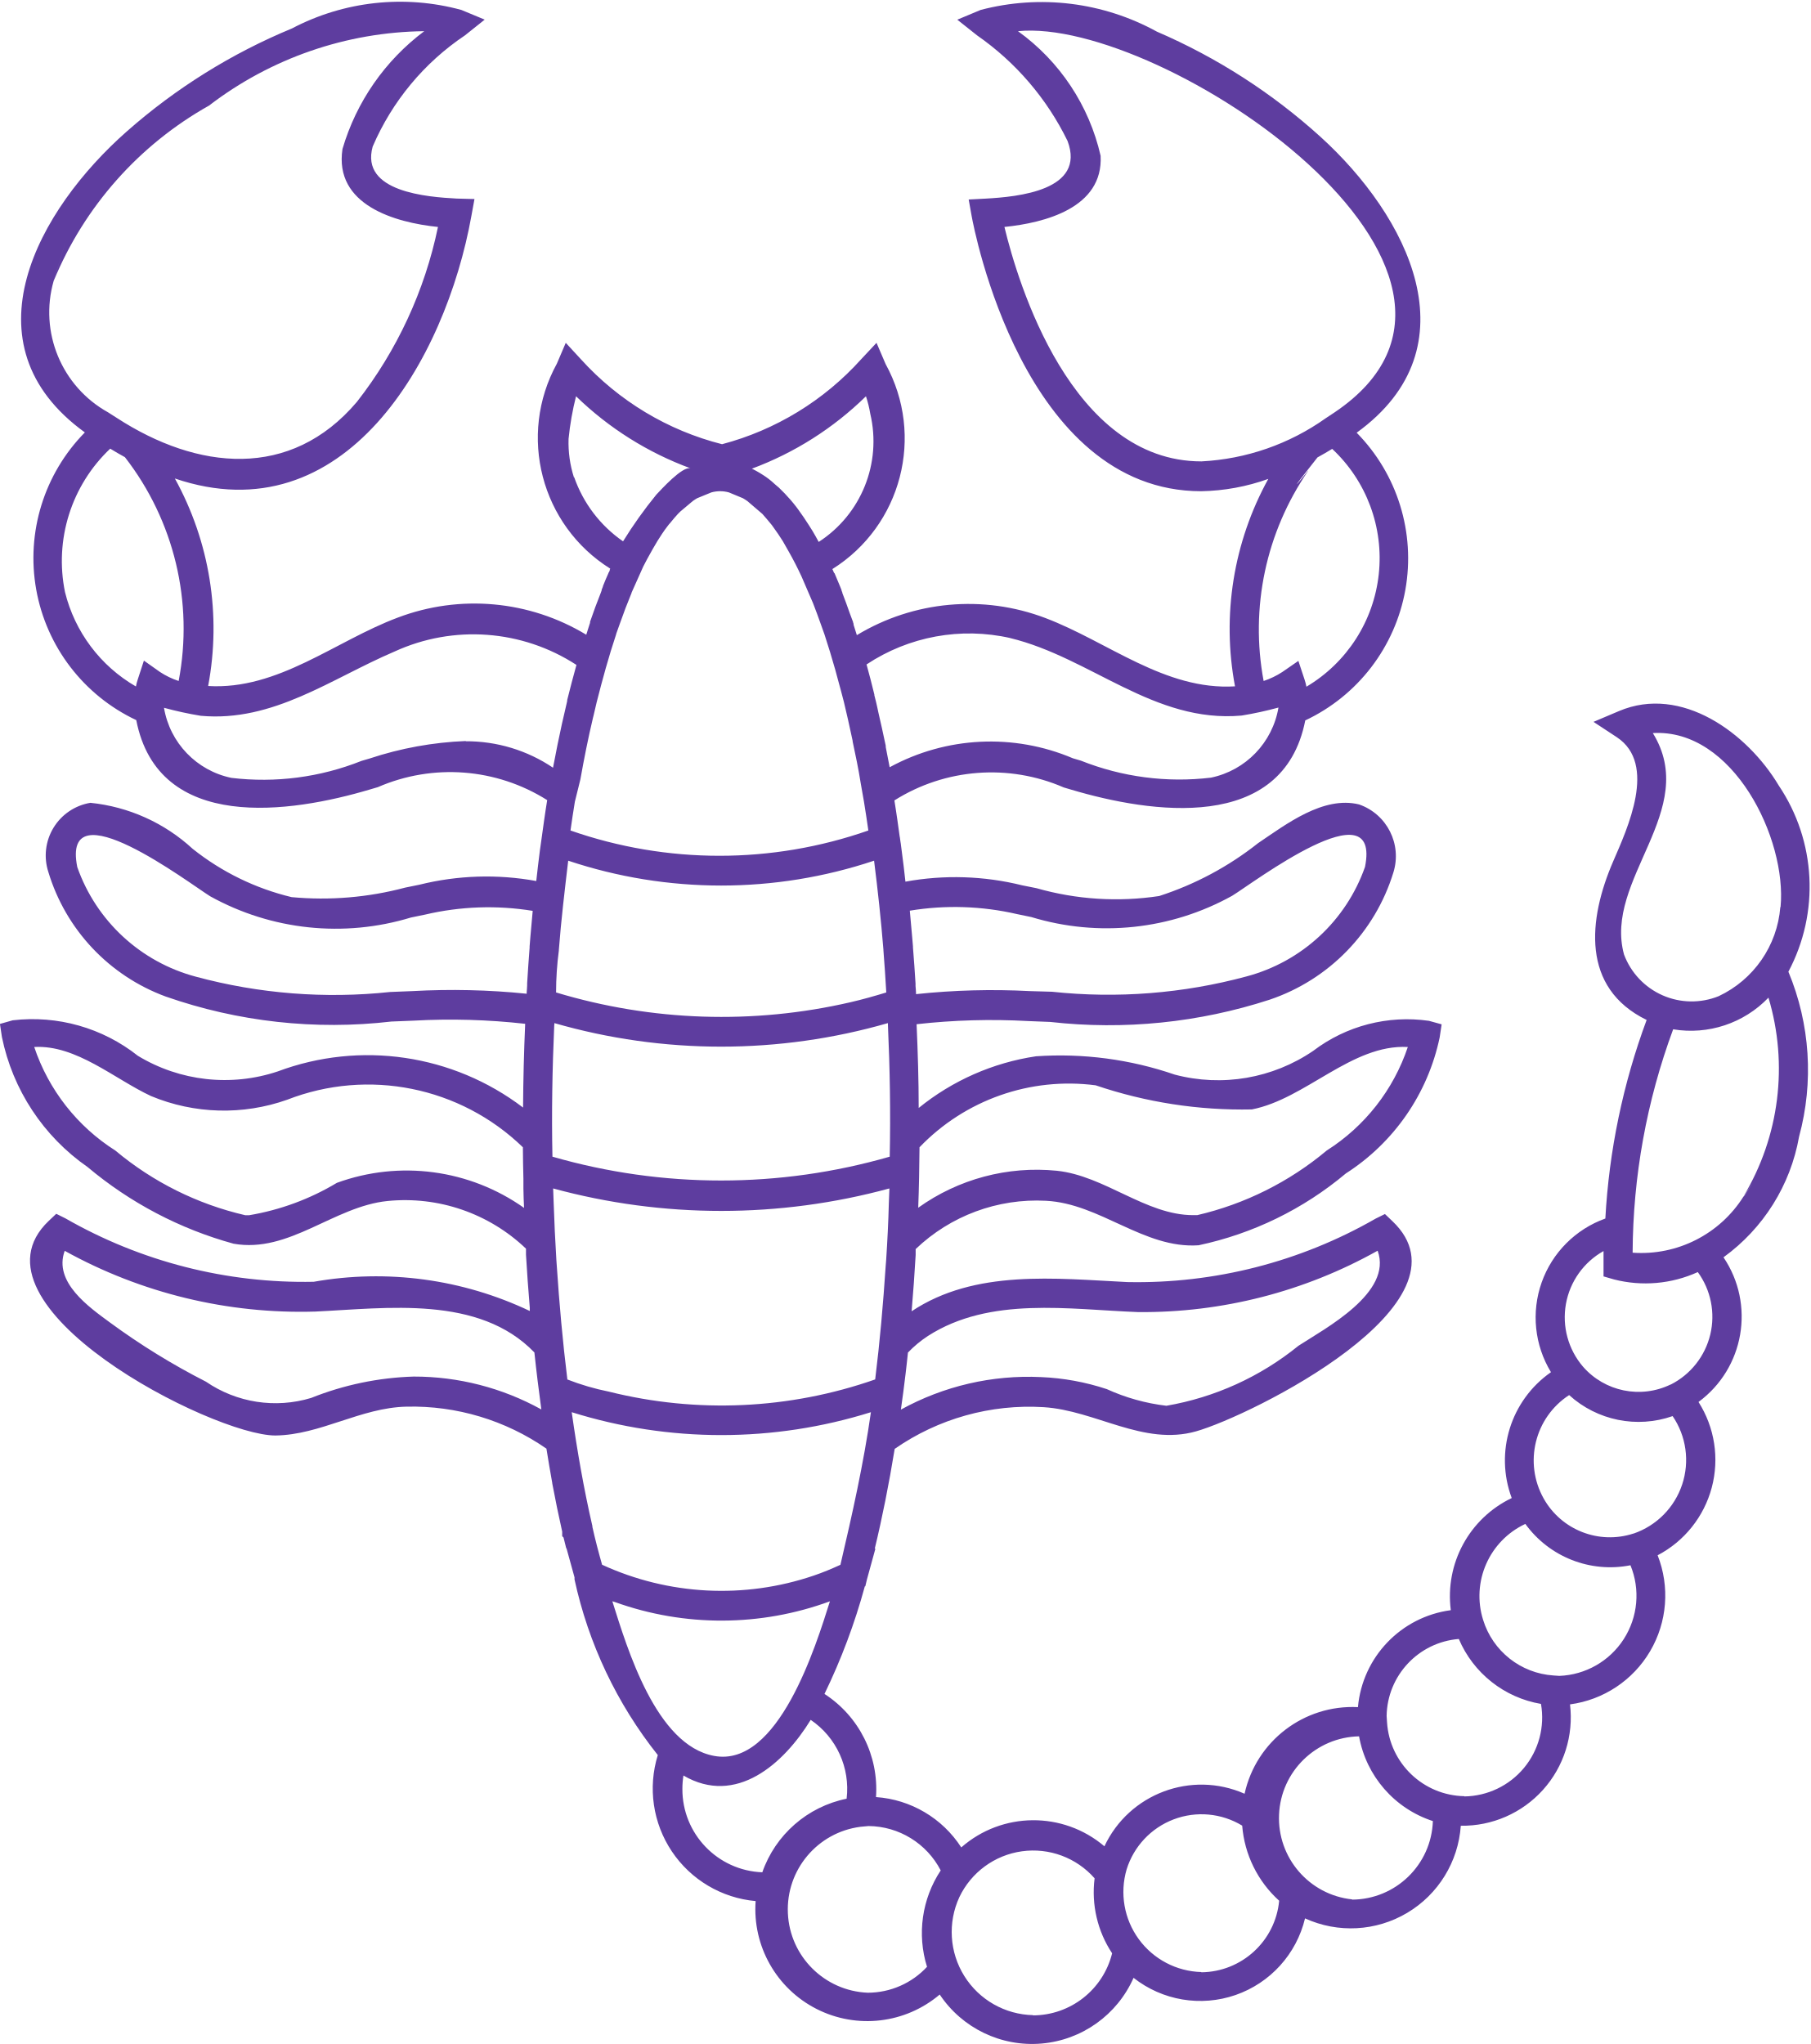
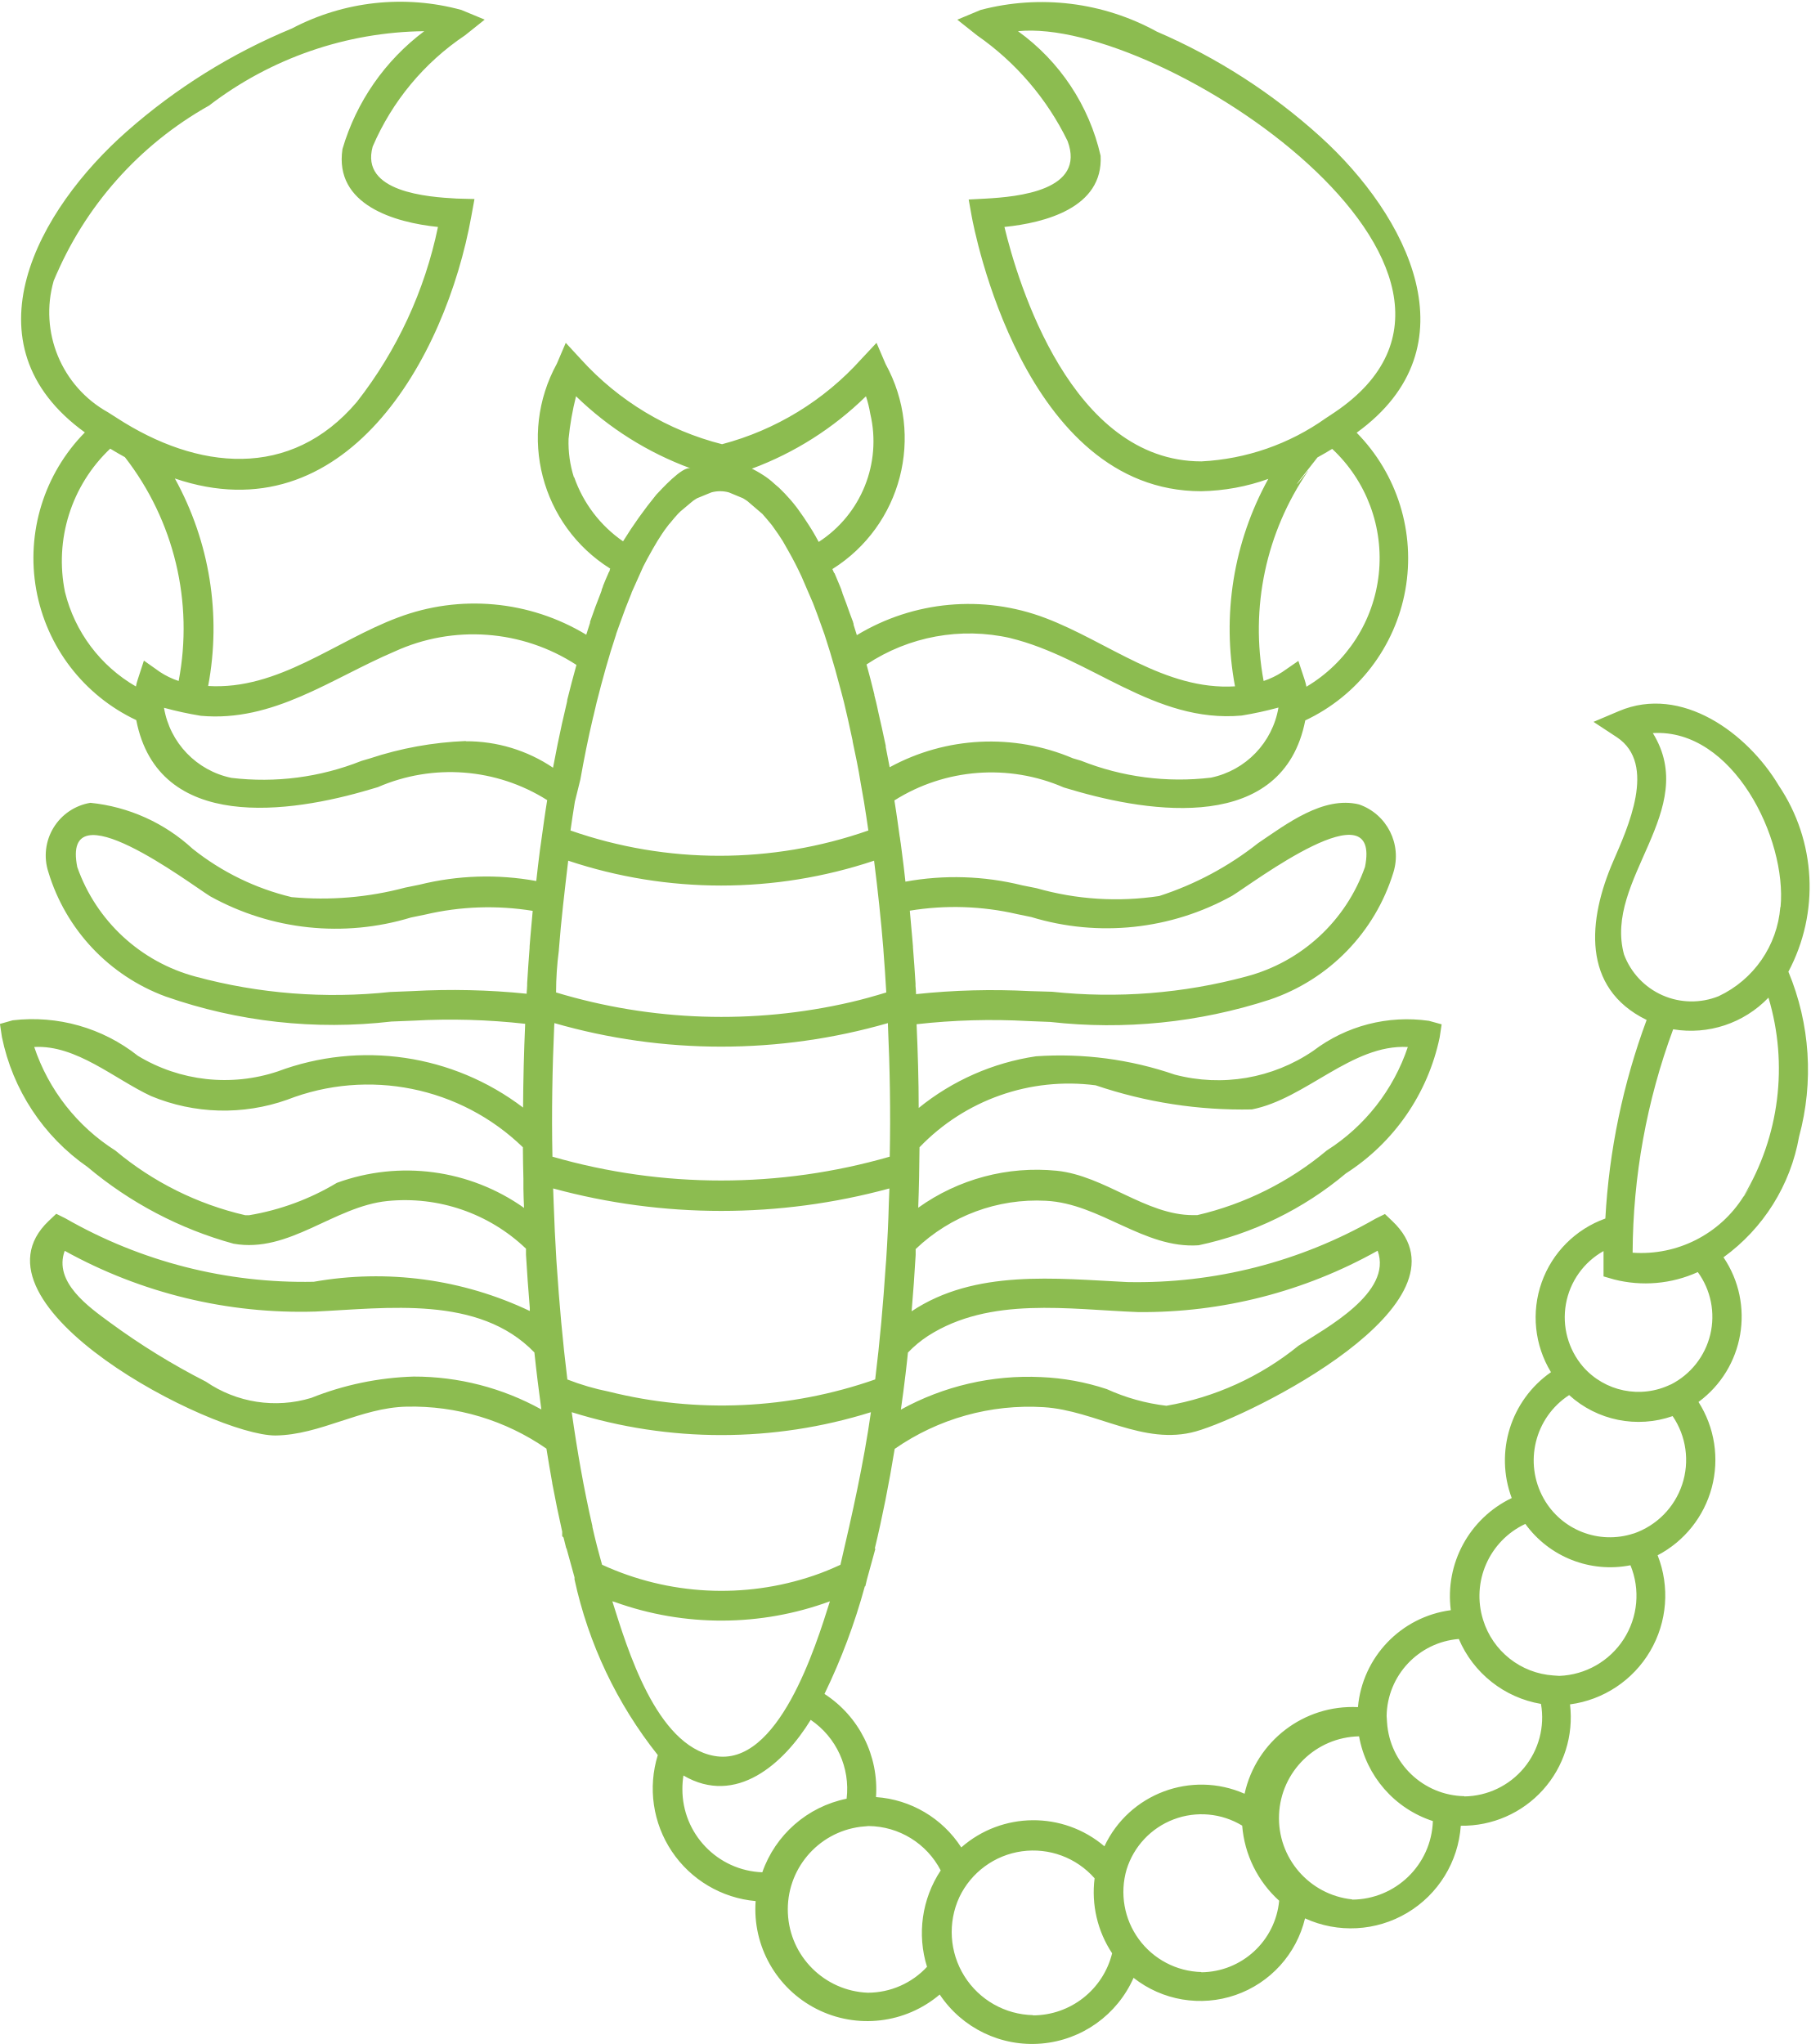
<svg xmlns="http://www.w3.org/2000/svg" width="30.997" height="34.998" viewBox="0 0 30.997 34.998">
-   <path id="h8" d="M30.457,13.48c.112.19.234.394,0,0-.2-.331-.106-.177,0,0-.537-.9-1.667-1.728-2.735-1.275l-.437.185.4.263c.695.461.18,1.563-.063,2.126-.429.991-.553,2.166.573,2.715a11.6,11.6,0,0,0-.707,3.4,1.8,1.8,0,0,0-.931,2.631,1.841,1.841,0,0,0-.672,2.155A1.864,1.864,0,0,0,24.842,27.6a1.84,1.84,0,0,0-1.59,1.66,1.891,1.891,0,0,0-1.941,1.483,1.834,1.834,0,0,0-2.4.9,1.875,1.875,0,0,0-2.451.019A1.894,1.894,0,0,0,15,30.8a1.943,1.943,0,0,0-.882-1.766,10.611,10.611,0,0,0,.691-1.843l.008,0,.028-.118,0,0,.145-.527-.011,0c.128-.53.242-1.1.341-1.708a4.035,4.035,0,0,1,2.551-.714c.89.056,1.71.669,2.609.414.939-.266,4.839-2.2,3.361-3.6l-.127-.121-.158.078a8.2,8.2,0,0,1-4.251,1.087c-1.228-.06-2.608-.224-3.695.5.027-.321.051-.643.069-.964h0V21.5h0v0h0l0-.03,0-.053a3,3,0,0,1,2.23-.827c.932.047,1.678.826,2.614.762a5.785,5.785,0,0,0,2.522-1.23,3.657,3.657,0,0,0,1.606-2.328l.034-.225-.217-.06a2.651,2.651,0,0,0-1.982.514,2.894,2.894,0,0,1-2.37.407,6.033,6.033,0,0,0-2.376-.314,4.159,4.159,0,0,0-2.009.885c0-.475-.015-.954-.036-1.434a11.413,11.413,0,0,1,1.912-.054l.377.015a8.916,8.916,0,0,0,3.756-.381,3.331,3.331,0,0,0,2.119-2.179.938.938,0,0,0-.587-1.164c-.614-.152-1.252.341-1.729.662a5.408,5.408,0,0,1-1.694.906,4.945,4.945,0,0,1-2.1-.134l-.245-.049a4.75,4.75,0,0,0-2-.063c-.02-.178-.04-.355-.064-.529l0,0-.013-.1c0-.015-.005-.032-.007-.048l-.008-.057c0-.014-.005-.028-.007-.042l-.038-.273h0c-.017-.114-.033-.228-.052-.342a3.113,3.113,0,0,1,2.9-.222l.135.04c1.35.4,3.62.748,4-1.188a3.066,3.066,0,0,0,.88-4.926c2.036-1.472.866-3.719-.62-5.067a10.148,10.148,0,0,0-2.8-1.8A4.1,4.1,0,0,0,16.792.2l-.4.167.339.269a4.725,4.725,0,0,1,1.549,1.808c.317.847-.847.956-1.407.987l-.286.015.051.285c.035.192.882,4.71,3.931,4.71h0a3.591,3.591,0,0,0,1.148-.211,5.314,5.314,0,0,0-.57,3.552c-1.2.072-2.175-.764-3.247-1.17a3.7,3.7,0,0,0-3.228.293c-.019-.059-.037-.118-.056-.178V10.72c0-.008,0-.017-.007-.024h0l0-.011h0l-.057-.152h0c-.041-.117-.083-.234-.128-.349l0-.007c-.005-.011-.009-.024-.014-.036h0l0-.007h0l0,0h0l-.021-.053h0c-.033-.082-.067-.161-.1-.239l-.006,0-.022-.051,0,0-.008-.017a2.642,2.642,0,0,0,.912-3.51L15.009,5.9l-.264.282a4.88,4.88,0,0,1-2.381,1.454A4.875,4.875,0,0,1,9.951,6.185L9.688,5.9l-.152.356a2.642,2.642,0,0,0,.913,3.51c0,.008-.007.016-.011.025l.006,0-.02.044-.006,0,0,.01c-.032.072-.064.146-.094.223l0,.007h0l-.021.052h0l0,.011c-.005.014-.01.03-.016.044-.063.159-.124.321-.183.495l0,.006h0l0,.011h0l-.009.027v0c-.018.059-.037.119-.056.177a3.7,3.7,0,0,0-3.228-.293c-1.07.4-2.045,1.243-3.246,1.171a5.316,5.316,0,0,0-.57-3.553c2.907.988,4.635-2.029,5.078-4.5l.052-.285L7.821,3.43c-.5-.027-1.656-.111-1.439-.89A4.362,4.362,0,0,1,7.963.635L8.3.366,7.9.2A3.982,3.982,0,0,0,5,.517,10.123,10.123,0,0,0,2.178,2.275C.653,3.616-.637,5.923,1.454,7.434a3.067,3.067,0,0,0,.88,4.926c.378,1.936,2.648,1.59,4,1.188l.136-.04a3.11,3.11,0,0,1,2.9.222c-.019.113-.035.228-.052.342h0l-.044.315v0c-.007.048-.014.095-.02.143l-.008.055h0c-.023.175-.043.352-.063.53a4.756,4.756,0,0,0-2,.063l-.245.05a5.552,5.552,0,0,1-1.944.163A4.344,4.344,0,0,1,3.3,14.564a3.036,3.036,0,0,0-1.751-.788.914.914,0,0,0-.72,1.185,3.283,3.283,0,0,0,2.009,2.132,8.666,8.666,0,0,0,3.865.428l.377-.015a11.422,11.422,0,0,1,1.913.054c-.021.48-.033.959-.036,1.434a4.395,4.395,0,0,0-4.2-.619,2.868,2.868,0,0,1-2.395-.267A2.905,2.905,0,0,0,.218,17.5L0,17.562l.034.225A3.584,3.584,0,0,0,1.5,20.012,6.608,6.608,0,0,0,4,21.325c.953.169,1.715-.638,2.636-.731a3,3,0,0,1,2.371.816l0,.053c0,.01,0,.02,0,.03v.021c.018.3.039.6.065.907l0,.056a6.129,6.129,0,0,0-3.7-.5,8.206,8.206,0,0,1-4.251-1.086l-.157-.078-.128.121c-1.522,1.447,2.8,3.675,3.88,3.675h0c.771-.009,1.459-.477,2.247-.494a4.04,4.04,0,0,1,2.394.719c.032.2.065.394.1.59h0v.006q.08.426.17.825v.078l.023.023c.015.065.032.125.047.188L9.7,26.538l.138.5a.029.029,0,0,0,0,.009v0l0,0a.116.116,0,0,0,0,.018l0,.008a7.32,7.32,0,0,0,1.426,3.008,1.935,1.935,0,0,0,1.675,2.5,1.917,1.917,0,0,0,3.152,1.6,1.9,1.9,0,0,0,3.319-.286,1.845,1.845,0,0,0,2.936-1.018,1.887,1.887,0,0,0,2.667-1.586,1.856,1.856,0,0,0,1.87-2.078,1.88,1.88,0,0,0,1.5-2.553,1.844,1.844,0,0,0,.7-2.625,1.814,1.814,0,0,0,.428-2.477,3.248,3.248,0,0,0,1.294-2.066,4.364,4.364,0,0,0-.183-2.824A3.1,3.1,0,0,0,30.457,13.48ZM15.745,19.674a3.543,3.543,0,0,1,3.016-1.061c-.175-.027-.847-.13,0,0,.057.009.046.007,0,0a7.812,7.812,0,0,0,2.674.413c.922-.179,1.713-1.121,2.671-1.069a3.365,3.365,0,0,1-1.388,1.772A5.335,5.335,0,0,1,20.5,20.836l-.07,0c-.81,0-1.512-.674-2.334-.76a3.48,3.48,0,0,0-2.373.633C15.736,20.366,15.742,20.02,15.745,19.674Zm1.672-3.992.242.05a4.427,4.427,0,0,0,3.439-.364c.354-.215,2.554-1.888,2.275-.495a2.956,2.956,0,0,1-2.03,1.876,9.078,9.078,0,0,1-3.329.262L17.635,17a12.329,12.329,0,0,0-1.95.052v-.024c0-.039-.006-.076-.008-.115l0-.041h0c-.013-.208-.027-.415-.044-.619h0a.109.109,0,0,0,0-.018l-.012-.141h0q-.02-.236-.042-.471A4.733,4.733,0,0,1,17.417,15.682Zm-1.911,7.875h0c.014-.123.029-.245.041-.368a1.945,1.945,0,0,1,.342-.284h0c1.063-.683,2.416-.453,3.6-.409a8.235,8.235,0,0,0,4.1-1.051c.263.719-.9,1.331-1.356,1.628A4.907,4.907,0,0,1,19.972,24.1a3.435,3.435,0,0,1-1.02-.285,4.113,4.113,0,0,0-1.126-.206,4.52,4.52,0,0,0-2.4.557Q15.47,23.862,15.506,23.557ZM5.769,20.283c.119-.047.88-.35,0,0-.021.008-.019.007,0,0a4.3,4.3,0,0,1-1.5.554l-.07,0a5.337,5.337,0,0,1-2.223-1.107A3.365,3.365,0,0,1,.587,17.957c.719-.041,1.378.551,2,.84a3.247,3.247,0,0,0,2.331.063,3.811,3.811,0,0,1,4.036.814c0,.179.005.36.009.541l0,.164h0c0,.111.007.222.011.333A3.481,3.481,0,0,0,5.769,20.283Zm3.3-4.048h0c0,.006,0,.01,0,.016v0s0,0,0,.006c-.016.2-.029.4-.042.608h0l0,.035c0,.041-.006.08-.008.121l0,.024A12.446,12.446,0,0,0,7.061,17l-.379.015a9.073,9.073,0,0,1-3.328-.262,2.957,2.957,0,0,1-2.03-1.877c-.279-1.392,1.921.281,2.275.5a4.429,4.429,0,0,0,3.438.364l.243-.05a4.728,4.728,0,0,1,1.842-.064c-.014.149-.027.3-.04.448ZM7.084,23.6a5.146,5.146,0,0,0-1.756.366,2.107,2.107,0,0,1-1.8-.278,11.932,11.932,0,0,1-1.642-1.012c-.358-.263-.974-.692-.777-1.229A8.334,8.334,0,0,0,5.4,22.487c1.222-.057,2.8-.286,3.751.7.034.326.075.651.119.976A4.5,4.5,0,0,0,7.084,23.6ZM20.572,7.93h0c-2.231,0-3.144-3.064-3.373-4.014.689-.07,1.694-.326,1.647-1.218A3.618,3.618,0,0,0,17.431.564c2.454-.247,8.978,4.129,5.422,6.526h0l-.151.1A4.028,4.028,0,0,1,20.572,7.93Zm1.825.162c-.183.231-.386.461.162-.23.083-.046.167-.094.252-.146a2.56,2.56,0,0,1-.441,4.072.993.993,0,0,0-.032-.122l-.106-.32-.275.19a1.368,1.368,0,0,1-.32.154A4.787,4.787,0,0,1,22.4,8.092Zm-5.1,2.863c1.379.334,2.465,1.462,3.964,1.327a6.171,6.171,0,0,0,.63-.137,1.477,1.477,0,0,1-1.155,1.2,4.555,4.555,0,0,1-2.228-.291l-.136-.04a3.607,3.607,0,0,0-3.138.153c-.022-.115-.044-.23-.067-.345h0a.116.116,0,0,1,0-.018h0c0-.012-.005-.024-.007-.036h0c-.037-.181-.079-.362-.12-.542h0v0c-.013-.059-.025-.122-.04-.181h0l-.009-.035h0c-.006-.025-.013-.05-.019-.075l0-.012h0c-.042-.172-.086-.345-.134-.516A3.18,3.18,0,0,1,17.3,10.955Zm-2.12,6.068c-.2.061-.407.12-.612.167a9.8,9.8,0,0,1-5.043-.167,5.585,5.585,0,0,1,.048-.721.038.038,0,0,0,0-.011c.039-.509.1-1.017.16-1.524a8.267,8.267,0,0,0,5.237,0c.064.506.119,1.014.16,1.523v.01C15.147,16.537,15.161,16.78,15.176,17.023ZM14.828,6.815a1.988,1.988,0,0,1,.074.3,2.052,2.052,0,0,1-.883,2.194c-.035-.065-.07-.128-.106-.188l-.063-.1c-.057-.09-.118-.18-.181-.266l-.031-.042c-.065-.085-.132-.162-.2-.233l-.1-.1c-.042-.035-.084-.071-.125-.109l-.031-.025-.02-.016a1.115,1.115,0,0,0-.093-.065l-.059-.037c-.039-.024-.079-.045-.12-.066h0l-.016-.007A5.545,5.545,0,0,0,14.828,6.815Zm-5,1.389a1.963,1.963,0,0,1-.092-.66,4.942,4.942,0,0,1,.128-.729,5.574,5.574,0,0,0,1.961,1.234c-.139-.043-.508.369-.586.45a7.459,7.459,0,0,0-.57.8A2.225,2.225,0,0,1,9.832,8.2Zm.11,5.173c.063-.354.133-.707.216-1.056l.009-.035.054-.231c.1-.393.206-.782.334-1.165l0-.005h0l.064-.179h0q.093-.266.2-.524h0l0-.005.2-.447c.045-.09.093-.176.142-.263l.02-.036.081-.138c.052-.082.1-.16.176-.258h0a.38.38,0,0,1,.041-.049h0c.044-.055.088-.108.133-.156l.041-.041h0l.215-.181c.026-.017.051-.035.073-.047l.244-.1a.563.563,0,0,1,.3,0l.241.1c.025.014.051.032.076.049l.257.22h0c.055.062.109.126.161.19h0l.03.042c.053.073.107.151.158.233h0v0l.1.176c.08.14.153.283.221.43l.194.45.008.02h0c.042.106.083.22.124.335l.008.022.06.168h0c.066.2.126.4.183.6l.048.178c.034.122.067.245.1.374l.07.3c.027.12.054.241.08.366l0,.011c.05.235.1.471.137.708l.057.324c.027.161.051.328.075.493a7.727,7.727,0,0,1-5.1,0c.024-.165.048-.332.075-.493ZM.92,4.839l-.041.136c.008-.027.022-.07.041-.136.153-.509.215-.712.225-.745l-.224.744a6.111,6.111,0,0,1,2.659-3A6.171,6.171,0,0,1,7.265.564a3.886,3.886,0,0,0-1.4,2.017c-.146.96.9,1.26,1.635,1.335A7.255,7.255,0,0,1,6.112,6.911C4.975,8.252,3.38,8.081,2,7.185H2l-.149-.095h0A1.958,1.958,0,0,1,.92,4.839ZM.871,5Zm.2,4.981c-.028-.123-.02-.089,0,0Zm.079.34s0,.005,0,.006S1.148,10.328,1.148,10.325Zm1.315,1.02-.105.322a.978.978,0,0,0-.032.121,2.58,2.58,0,0,1-1.214-1.616,2.648,2.648,0,0,1,.774-2.456c.084.052.169.1.252.146A4.783,4.783,0,0,1,3.06,11.69a1.339,1.339,0,0,1-.321-.155Zm5.511,1.377a5.964,5.964,0,0,0-1.648.3l-.137.04a4.553,4.553,0,0,1-2.228.291,1.473,1.473,0,0,1-1.154-1.2,6.171,6.171,0,0,0,.63.137c1.242.113,2.233-.638,3.317-1.1a3.237,3.237,0,0,1,3.115.229c-.056.2-.108.4-.158.6l0,.013h0a.184.184,0,0,1-.005.025h0l-.005.022c-.056.233-.108.469-.155.7h0q-.04.2-.078.4A2.649,2.649,0,0,0,7.974,12.722Zm1.517,4.855,0-.025a10.315,10.315,0,0,0,5.711,0v.025c.034.753.047,1.508.031,2.262a10.422,10.422,0,0,1-5.775,0C9.444,19.085,9.458,18.33,9.491,17.577Zm.222,6.072c-.08-.646-.138-1.3-.181-1.945h0l-.007-.1v0h0q-.03-.486-.046-.972h0v0h0l-.009-.249a10.96,10.96,0,0,0,5.757,0v.015l-.009.233v0c-.008.325-.025.652-.046.977h0a0,0,0,0,0,0,0h0l-.008.1h0c-.043.65-.1,1.3-.18,1.945a7.963,7.963,0,0,1-4.56.209A4.275,4.275,0,0,1,9.713,23.649Zm.43,2.52v0c-.149-.646-.262-1.3-.355-1.955a8.568,8.568,0,0,0,5.123,0c-.125.88-.32,1.748-.522,2.613-.149.068-.3.132-.458.185a4.9,4.9,0,0,1-3.623-.186C10.25,26.61,10.194,26.4,10.143,26.169Zm.344,1.283c.015.006.029.009.044.014a5.387,5.387,0,0,0,3.678-.014c-.237.751-.882,2.853-1.983,2.647C11.233,29.913,10.741,28.255,10.487,27.452Zm2.565,4.64a1.422,1.422,0,0,1-1.369-1.428,1.453,1.453,0,0,1,.018-.229c.9.527,1.718-.2,2.179-.953a1.426,1.426,0,0,1,.615,1.35A1.938,1.938,0,0,0,13.052,32.092Zm2.822,1.616a1.387,1.387,0,0,1-1.016.446,1.427,1.427,0,0,1-.127-2.841l.139-.013a1.406,1.406,0,0,1,1.236.76A1.943,1.943,0,0,0,15.874,33.708Zm1.814.83a1.424,1.424,0,0,1-1.263-2.02,1.4,1.4,0,0,1,2.316-.323,1.892,1.892,0,0,0,.3,1.284A1.4,1.4,0,0,1,17.688,34.538Zm2.881-.738a1.372,1.372,0,0,1-1.28-1.757,1.343,1.343,0,0,1,1.979-.75,1.938,1.938,0,0,0,.633,1.286A1.352,1.352,0,0,1,20.569,33.8Zm2.582-1.244a1.4,1.4,0,0,1,.118-2.792,1.873,1.873,0,0,0,1.264,1.451A1.392,1.392,0,0,1,23.151,32.556Zm1.922-1.767a1.352,1.352,0,0,1-1.325-1.265v0l-.007-.109a1.344,1.344,0,0,1,1.236-1.318,1.87,1.87,0,0,0,1.407,1.112A1.351,1.351,0,0,1,25.073,30.789ZM26.7,28.725l-.1-.007a1.354,1.354,0,0,1-1.205-.952h0a1.363,1.363,0,0,1,.723-1.643,1.794,1.794,0,0,0,1.8.708A1.373,1.373,0,0,1,26.7,28.725Zm1.268-2.437a1.3,1.3,0,0,1-1.536-.6v0a1.334,1.334,0,0,1,.436-1.771,1.767,1.767,0,0,0,1.772.36A1.333,1.333,0,0,1,27.972,26.288Zm.637-2.552a1.261,1.261,0,0,1-1.5-.306l0,0a1.3,1.3,0,0,1,.352-1.979c0,.082,0,.164,0,.245l0,.189.18.052a2.167,2.167,0,0,0,1.434-.126A1.3,1.3,0,0,1,28.609,23.736Zm1.25-3.221c-.066.1-.045.068,0,0a2.069,2.069,0,0,1-1.9.964,11.165,11.165,0,0,1,.694-3.825,1.841,1.841,0,0,0,1.632-.542,4.242,4.242,0,0,1-.426,3.4C29.951,20.378,30.135,20.1,29.859,20.515Zm.629-4.954a1.848,1.848,0,0,1-1.056,1.526,1.236,1.236,0,0,1-1.62-.713c-.354-1.286,1.31-2.47.493-3.792C29.673,12.5,30.6,14.391,30.488,15.561Z" transform="translate(-0.001 -0.03)" fill="#5e3d9f" fill-rule="evenodd" />
+   <path id="h8" d="M30.457,13.48c.112.19.234.394,0,0-.2-.331-.106-.177,0,0-.537-.9-1.667-1.728-2.735-1.275l-.437.185.4.263c.695.461.18,1.563-.063,2.126-.429.991-.553,2.166.573,2.715a11.6,11.6,0,0,0-.707,3.4,1.8,1.8,0,0,0-.931,2.631,1.841,1.841,0,0,0-.672,2.155A1.864,1.864,0,0,0,24.842,27.6a1.84,1.84,0,0,0-1.59,1.66,1.891,1.891,0,0,0-1.941,1.483,1.834,1.834,0,0,0-2.4.9,1.875,1.875,0,0,0-2.451.019A1.894,1.894,0,0,0,15,30.8a1.943,1.943,0,0,0-.882-1.766,10.611,10.611,0,0,0,.691-1.843l.008,0,.028-.118,0,0,.145-.527-.011,0c.128-.53.242-1.1.341-1.708a4.035,4.035,0,0,1,2.551-.714c.89.056,1.71.669,2.609.414.939-.266,4.839-2.2,3.361-3.6l-.127-.121-.158.078a8.2,8.2,0,0,1-4.251,1.087c-1.228-.06-2.608-.224-3.695.5.027-.321.051-.643.069-.964h0V21.5h0v0h0l0-.03,0-.053a3,3,0,0,1,2.23-.827c.932.047,1.678.826,2.614.762a5.785,5.785,0,0,0,2.522-1.23,3.657,3.657,0,0,0,1.606-2.328l.034-.225-.217-.06a2.651,2.651,0,0,0-1.982.514,2.894,2.894,0,0,1-2.37.407,6.033,6.033,0,0,0-2.376-.314,4.159,4.159,0,0,0-2.009.885c0-.475-.015-.954-.036-1.434a11.413,11.413,0,0,1,1.912-.054l.377.015a8.916,8.916,0,0,0,3.756-.381,3.331,3.331,0,0,0,2.119-2.179.938.938,0,0,0-.587-1.164c-.614-.152-1.252.341-1.729.662a5.408,5.408,0,0,1-1.694.906,4.945,4.945,0,0,1-2.1-.134l-.245-.049a4.75,4.75,0,0,0-2-.063c-.02-.178-.04-.355-.064-.529l0,0-.013-.1c0-.015-.005-.032-.007-.048l-.008-.057c0-.014-.005-.028-.007-.042l-.038-.273h0c-.017-.114-.033-.228-.052-.342a3.113,3.113,0,0,1,2.9-.222l.135.04c1.35.4,3.62.748,4-1.188a3.066,3.066,0,0,0,.88-4.926c2.036-1.472.866-3.719-.62-5.067a10.148,10.148,0,0,0-2.8-1.8A4.1,4.1,0,0,0,16.792.2l-.4.167.339.269a4.725,4.725,0,0,1,1.549,1.808c.317.847-.847.956-1.407.987l-.286.015.051.285c.035.192.882,4.71,3.931,4.71h0a3.591,3.591,0,0,0,1.148-.211,5.314,5.314,0,0,0-.57,3.552c-1.2.072-2.175-.764-3.247-1.17a3.7,3.7,0,0,0-3.228.293c-.019-.059-.037-.118-.056-.178V10.72c0-.008,0-.017-.007-.024h0l0-.011h0l-.057-.152h0c-.041-.117-.083-.234-.128-.349l0-.007c-.005-.011-.009-.024-.014-.036h0l0-.007h0l0,0h0l-.021-.053h0c-.033-.082-.067-.161-.1-.239l-.006,0-.022-.051,0,0-.008-.017a2.642,2.642,0,0,0,.912-3.51L15.009,5.9l-.264.282a4.88,4.88,0,0,1-2.381,1.454A4.875,4.875,0,0,1,9.951,6.185L9.688,5.9l-.152.356a2.642,2.642,0,0,0,.913,3.51c0,.008-.007.016-.011.025l.006,0-.02.044-.006,0,0,.01c-.032.072-.064.146-.094.223l0,.007h0l-.021.052h0l0,.011c-.005.014-.01.03-.016.044-.063.159-.124.321-.183.495l0,.006h0l0,.011h0l-.009.027v0c-.018.059-.037.119-.056.177a3.7,3.7,0,0,0-3.228-.293c-1.07.4-2.045,1.243-3.246,1.171a5.316,5.316,0,0,0-.57-3.553c2.907.988,4.635-2.029,5.078-4.5l.052-.285L7.821,3.43c-.5-.027-1.656-.111-1.439-.89A4.362,4.362,0,0,1,7.963.635L8.3.366,7.9.2A3.982,3.982,0,0,0,5,.517,10.123,10.123,0,0,0,2.178,2.275C.653,3.616-.637,5.923,1.454,7.434a3.067,3.067,0,0,0,.88,4.926c.378,1.936,2.648,1.59,4,1.188l.136-.04a3.11,3.11,0,0,1,2.9.222c-.019.113-.035.228-.052.342h0l-.044.315v0c-.007.048-.014.095-.02.143l-.008.055h0c-.023.175-.043.352-.063.53a4.756,4.756,0,0,0-2,.063l-.245.05a5.552,5.552,0,0,1-1.944.163A4.344,4.344,0,0,1,3.3,14.564a3.036,3.036,0,0,0-1.751-.788.914.914,0,0,0-.72,1.185,3.283,3.283,0,0,0,2.009,2.132,8.666,8.666,0,0,0,3.865.428l.377-.015a11.422,11.422,0,0,1,1.913.054c-.021.48-.033.959-.036,1.434a4.395,4.395,0,0,0-4.2-.619,2.868,2.868,0,0,1-2.395-.267A2.905,2.905,0,0,0,.218,17.5L0,17.562l.034.225A3.584,3.584,0,0,0,1.5,20.012,6.608,6.608,0,0,0,4,21.325c.953.169,1.715-.638,2.636-.731a3,3,0,0,1,2.371.816l0,.053c0,.01,0,.02,0,.03v.021c.018.3.039.6.065.907l0,.056a6.129,6.129,0,0,0-3.7-.5,8.206,8.206,0,0,1-4.251-1.086l-.157-.078-.128.121c-1.522,1.447,2.8,3.675,3.88,3.675h0c.771-.009,1.459-.477,2.247-.494a4.04,4.04,0,0,1,2.394.719c.032.2.065.394.1.59h0v.006q.08.426.17.825v.078l.023.023c.015.065.032.125.047.188L9.7,26.538l.138.5a.029.029,0,0,0,0,.009v0l0,0a.116.116,0,0,0,0,.018l0,.008a7.32,7.32,0,0,0,1.426,3.008,1.935,1.935,0,0,0,1.675,2.5,1.917,1.917,0,0,0,3.152,1.6,1.9,1.9,0,0,0,3.319-.286,1.845,1.845,0,0,0,2.936-1.018,1.887,1.887,0,0,0,2.667-1.586,1.856,1.856,0,0,0,1.87-2.078,1.88,1.88,0,0,0,1.5-2.553,1.844,1.844,0,0,0,.7-2.625,1.814,1.814,0,0,0,.428-2.477,3.248,3.248,0,0,0,1.294-2.066,4.364,4.364,0,0,0-.183-2.824A3.1,3.1,0,0,0,30.457,13.48ZM15.745,19.674a3.543,3.543,0,0,1,3.016-1.061c-.175-.027-.847-.13,0,0,.057.009.046.007,0,0a7.812,7.812,0,0,0,2.674.413c.922-.179,1.713-1.121,2.671-1.069a3.365,3.365,0,0,1-1.388,1.772A5.335,5.335,0,0,1,20.5,20.836l-.07,0c-.81,0-1.512-.674-2.334-.76a3.48,3.48,0,0,0-2.373.633C15.736,20.366,15.742,20.02,15.745,19.674Zm1.672-3.992.242.05a4.427,4.427,0,0,0,3.439-.364c.354-.215,2.554-1.888,2.275-.495a2.956,2.956,0,0,1-2.03,1.876,9.078,9.078,0,0,1-3.329.262L17.635,17a12.329,12.329,0,0,0-1.95.052v-.024c0-.039-.006-.076-.008-.115l0-.041h0c-.013-.208-.027-.415-.044-.619h0a.109.109,0,0,0,0-.018l-.012-.141h0q-.02-.236-.042-.471A4.733,4.733,0,0,1,17.417,15.682Zm-1.911,7.875h0c.014-.123.029-.245.041-.368a1.945,1.945,0,0,1,.342-.284h0c1.063-.683,2.416-.453,3.6-.409a8.235,8.235,0,0,0,4.1-1.051c.263.719-.9,1.331-1.356,1.628A4.907,4.907,0,0,1,19.972,24.1a3.435,3.435,0,0,1-1.02-.285,4.113,4.113,0,0,0-1.126-.206,4.52,4.52,0,0,0-2.4.557Q15.47,23.862,15.506,23.557ZM5.769,20.283c.119-.047.88-.35,0,0-.021.008-.019.007,0,0a4.3,4.3,0,0,1-1.5.554l-.07,0a5.337,5.337,0,0,1-2.223-1.107A3.365,3.365,0,0,1,.587,17.957c.719-.041,1.378.551,2,.84a3.247,3.247,0,0,0,2.331.063,3.811,3.811,0,0,1,4.036.814c0,.179.005.36.009.541l0,.164h0c0,.111.007.222.011.333A3.481,3.481,0,0,0,5.769,20.283Zm3.3-4.048h0c0,.006,0,.01,0,.016v0s0,0,0,.006c-.016.2-.029.4-.042.608h0l0,.035c0,.041-.006.08-.008.121l0,.024A12.446,12.446,0,0,0,7.061,17l-.379.015a9.073,9.073,0,0,1-3.328-.262,2.957,2.957,0,0,1-2.03-1.877c-.279-1.392,1.921.281,2.275.5a4.429,4.429,0,0,0,3.438.364l.243-.05a4.728,4.728,0,0,1,1.842-.064c-.014.149-.027.3-.04.448ZM7.084,23.6a5.146,5.146,0,0,0-1.756.366,2.107,2.107,0,0,1-1.8-.278,11.932,11.932,0,0,1-1.642-1.012c-.358-.263-.974-.692-.777-1.229A8.334,8.334,0,0,0,5.4,22.487c1.222-.057,2.8-.286,3.751.7.034.326.075.651.119.976A4.5,4.5,0,0,0,7.084,23.6ZM20.572,7.93h0c-2.231,0-3.144-3.064-3.373-4.014.689-.07,1.694-.326,1.647-1.218A3.618,3.618,0,0,0,17.431.564c2.454-.247,8.978,4.129,5.422,6.526h0l-.151.1A4.028,4.028,0,0,1,20.572,7.93Zm1.825.162c-.183.231-.386.461.162-.23.083-.046.167-.094.252-.146a2.56,2.56,0,0,1-.441,4.072.993.993,0,0,0-.032-.122l-.106-.32-.275.19a1.368,1.368,0,0,1-.32.154A4.787,4.787,0,0,1,22.4,8.092Zm-5.1,2.863c1.379.334,2.465,1.462,3.964,1.327a6.171,6.171,0,0,0,.63-.137,1.477,1.477,0,0,1-1.155,1.2,4.555,4.555,0,0,1-2.228-.291l-.136-.04a3.607,3.607,0,0,0-3.138.153c-.022-.115-.044-.23-.067-.345h0a.116.116,0,0,1,0-.018h0c0-.012-.005-.024-.007-.036h0c-.037-.181-.079-.362-.12-.542h0v0c-.013-.059-.025-.122-.04-.181h0l-.009-.035h0c-.006-.025-.013-.05-.019-.075l0-.012h0c-.042-.172-.086-.345-.134-.516A3.18,3.18,0,0,1,17.3,10.955Zm-2.12,6.068c-.2.061-.407.12-.612.167a9.8,9.8,0,0,1-5.043-.167,5.585,5.585,0,0,1,.048-.721.038.038,0,0,0,0-.011c.039-.509.1-1.017.16-1.524a8.267,8.267,0,0,0,5.237,0c.064.506.119,1.014.16,1.523v.01C15.147,16.537,15.161,16.78,15.176,17.023ZM14.828,6.815a1.988,1.988,0,0,1,.074.3,2.052,2.052,0,0,1-.883,2.194c-.035-.065-.07-.128-.106-.188l-.063-.1c-.057-.09-.118-.18-.181-.266l-.031-.042c-.065-.085-.132-.162-.2-.233l-.1-.1c-.042-.035-.084-.071-.125-.109l-.031-.025-.02-.016a1.115,1.115,0,0,0-.093-.065l-.059-.037c-.039-.024-.079-.045-.12-.066h0l-.016-.007A5.545,5.545,0,0,0,14.828,6.815Zm-5,1.389a1.963,1.963,0,0,1-.092-.66,4.942,4.942,0,0,1,.128-.729,5.574,5.574,0,0,0,1.961,1.234c-.139-.043-.508.369-.586.45a7.459,7.459,0,0,0-.57.8A2.225,2.225,0,0,1,9.832,8.2Zm.11,5.173c.063-.354.133-.707.216-1.056l.009-.035.054-.231c.1-.393.206-.782.334-1.165l0-.005h0l.064-.179h0q.093-.266.2-.524h0l0-.005.2-.447c.045-.09.093-.176.142-.263l.02-.036.081-.138c.052-.082.1-.16.176-.258h0a.38.38,0,0,1,.041-.049h0c.044-.055.088-.108.133-.156l.041-.041h0l.215-.181c.026-.017.051-.035.073-.047l.244-.1a.563.563,0,0,1,.3,0l.241.1c.025.014.051.032.076.049l.257.22h0c.055.062.109.126.161.19h0l.03.042c.053.073.107.151.158.233h0v0l.1.176c.08.14.153.283.221.43l.194.45.008.02h0c.042.106.083.22.124.335l.008.022.06.168h0c.066.2.126.4.183.6l.048.178c.034.122.067.245.1.374l.07.3c.027.12.054.241.08.366l0,.011c.05.235.1.471.137.708l.057.324c.027.161.051.328.075.493a7.727,7.727,0,0,1-5.1,0c.024-.165.048-.332.075-.493ZM.92,4.839l-.041.136c.008-.027.022-.07.041-.136.153-.509.215-.712.225-.745l-.224.744a6.111,6.111,0,0,1,2.659-3A6.171,6.171,0,0,1,7.265.564a3.886,3.886,0,0,0-1.4,2.017c-.146.96.9,1.26,1.635,1.335A7.255,7.255,0,0,1,6.112,6.911C4.975,8.252,3.38,8.081,2,7.185H2l-.149-.095h0A1.958,1.958,0,0,1,.92,4.839ZM.871,5Zm.2,4.981c-.028-.123-.02-.089,0,0Zm.079.34s0,.005,0,.006S1.148,10.328,1.148,10.325Zm1.315,1.02-.105.322a.978.978,0,0,0-.032.121,2.58,2.58,0,0,1-1.214-1.616,2.648,2.648,0,0,1,.774-2.456c.084.052.169.1.252.146A4.783,4.783,0,0,1,3.06,11.69a1.339,1.339,0,0,1-.321-.155Zm5.511,1.377a5.964,5.964,0,0,0-1.648.3l-.137.04a4.553,4.553,0,0,1-2.228.291,1.473,1.473,0,0,1-1.154-1.2,6.171,6.171,0,0,0,.63.137c1.242.113,2.233-.638,3.317-1.1a3.237,3.237,0,0,1,3.115.229c-.056.2-.108.4-.158.6l0,.013h0a.184.184,0,0,1-.005.025h0l-.005.022c-.056.233-.108.469-.155.7h0q-.04.2-.078.4A2.649,2.649,0,0,0,7.974,12.722Zm1.517,4.855,0-.025a10.315,10.315,0,0,0,5.711,0v.025c.034.753.047,1.508.031,2.262a10.422,10.422,0,0,1-5.775,0C9.444,19.085,9.458,18.33,9.491,17.577Zm.222,6.072c-.08-.646-.138-1.3-.181-1.945h0l-.007-.1v0h0q-.03-.486-.046-.972h0v0h0l-.009-.249a10.96,10.96,0,0,0,5.757,0v.015l-.009.233v0c-.008.325-.025.652-.046.977h0a0,0,0,0,0,0,0h0l-.008.1h0c-.043.65-.1,1.3-.18,1.945a7.963,7.963,0,0,1-4.56.209A4.275,4.275,0,0,1,9.713,23.649Zm.43,2.52v0c-.149-.646-.262-1.3-.355-1.955a8.568,8.568,0,0,0,5.123,0c-.125.88-.32,1.748-.522,2.613-.149.068-.3.132-.458.185a4.9,4.9,0,0,1-3.623-.186C10.25,26.61,10.194,26.4,10.143,26.169Zm.344,1.283c.015.006.029.009.044.014a5.387,5.387,0,0,0,3.678-.014c-.237.751-.882,2.853-1.983,2.647C11.233,29.913,10.741,28.255,10.487,27.452Zm2.565,4.64a1.422,1.422,0,0,1-1.369-1.428,1.453,1.453,0,0,1,.018-.229c.9.527,1.718-.2,2.179-.953a1.426,1.426,0,0,1,.615,1.35A1.938,1.938,0,0,0,13.052,32.092Zm2.822,1.616a1.387,1.387,0,0,1-1.016.446,1.427,1.427,0,0,1-.127-2.841l.139-.013a1.406,1.406,0,0,1,1.236.76A1.943,1.943,0,0,0,15.874,33.708Zm1.814.83a1.424,1.424,0,0,1-1.263-2.02,1.4,1.4,0,0,1,2.316-.323,1.892,1.892,0,0,0,.3,1.284A1.4,1.4,0,0,1,17.688,34.538Zm2.881-.738a1.372,1.372,0,0,1-1.28-1.757,1.343,1.343,0,0,1,1.979-.75,1.938,1.938,0,0,0,.633,1.286A1.352,1.352,0,0,1,20.569,33.8Zm2.582-1.244a1.4,1.4,0,0,1,.118-2.792,1.873,1.873,0,0,0,1.264,1.451A1.392,1.392,0,0,1,23.151,32.556Zm1.922-1.767a1.352,1.352,0,0,1-1.325-1.265v0l-.007-.109a1.344,1.344,0,0,1,1.236-1.318,1.87,1.87,0,0,0,1.407,1.112A1.351,1.351,0,0,1,25.073,30.789ZM26.7,28.725l-.1-.007a1.354,1.354,0,0,1-1.205-.952h0a1.363,1.363,0,0,1,.723-1.643,1.794,1.794,0,0,0,1.8.708A1.373,1.373,0,0,1,26.7,28.725Zm1.268-2.437a1.3,1.3,0,0,1-1.536-.6v0a1.334,1.334,0,0,1,.436-1.771,1.767,1.767,0,0,0,1.772.36A1.333,1.333,0,0,1,27.972,26.288Zm.637-2.552a1.261,1.261,0,0,1-1.5-.306l0,0a1.3,1.3,0,0,1,.352-1.979c0,.082,0,.164,0,.245l0,.189.18.052a2.167,2.167,0,0,0,1.434-.126A1.3,1.3,0,0,1,28.609,23.736Zm1.25-3.221c-.066.1-.045.068,0,0a2.069,2.069,0,0,1-1.9.964,11.165,11.165,0,0,1,.694-3.825,1.841,1.841,0,0,0,1.632-.542,4.242,4.242,0,0,1-.426,3.4C29.951,20.378,30.135,20.1,29.859,20.515Zm.629-4.954a1.848,1.848,0,0,1-1.056,1.526,1.236,1.236,0,0,1-1.62-.713c-.354-1.286,1.31-2.47.493-3.792C29.673,12.5,30.6,14.391,30.488,15.561Z" transform="translate(-0.001 -0.03)" fill="#8cbc50" fill-rule="evenodd" />
</svg>
